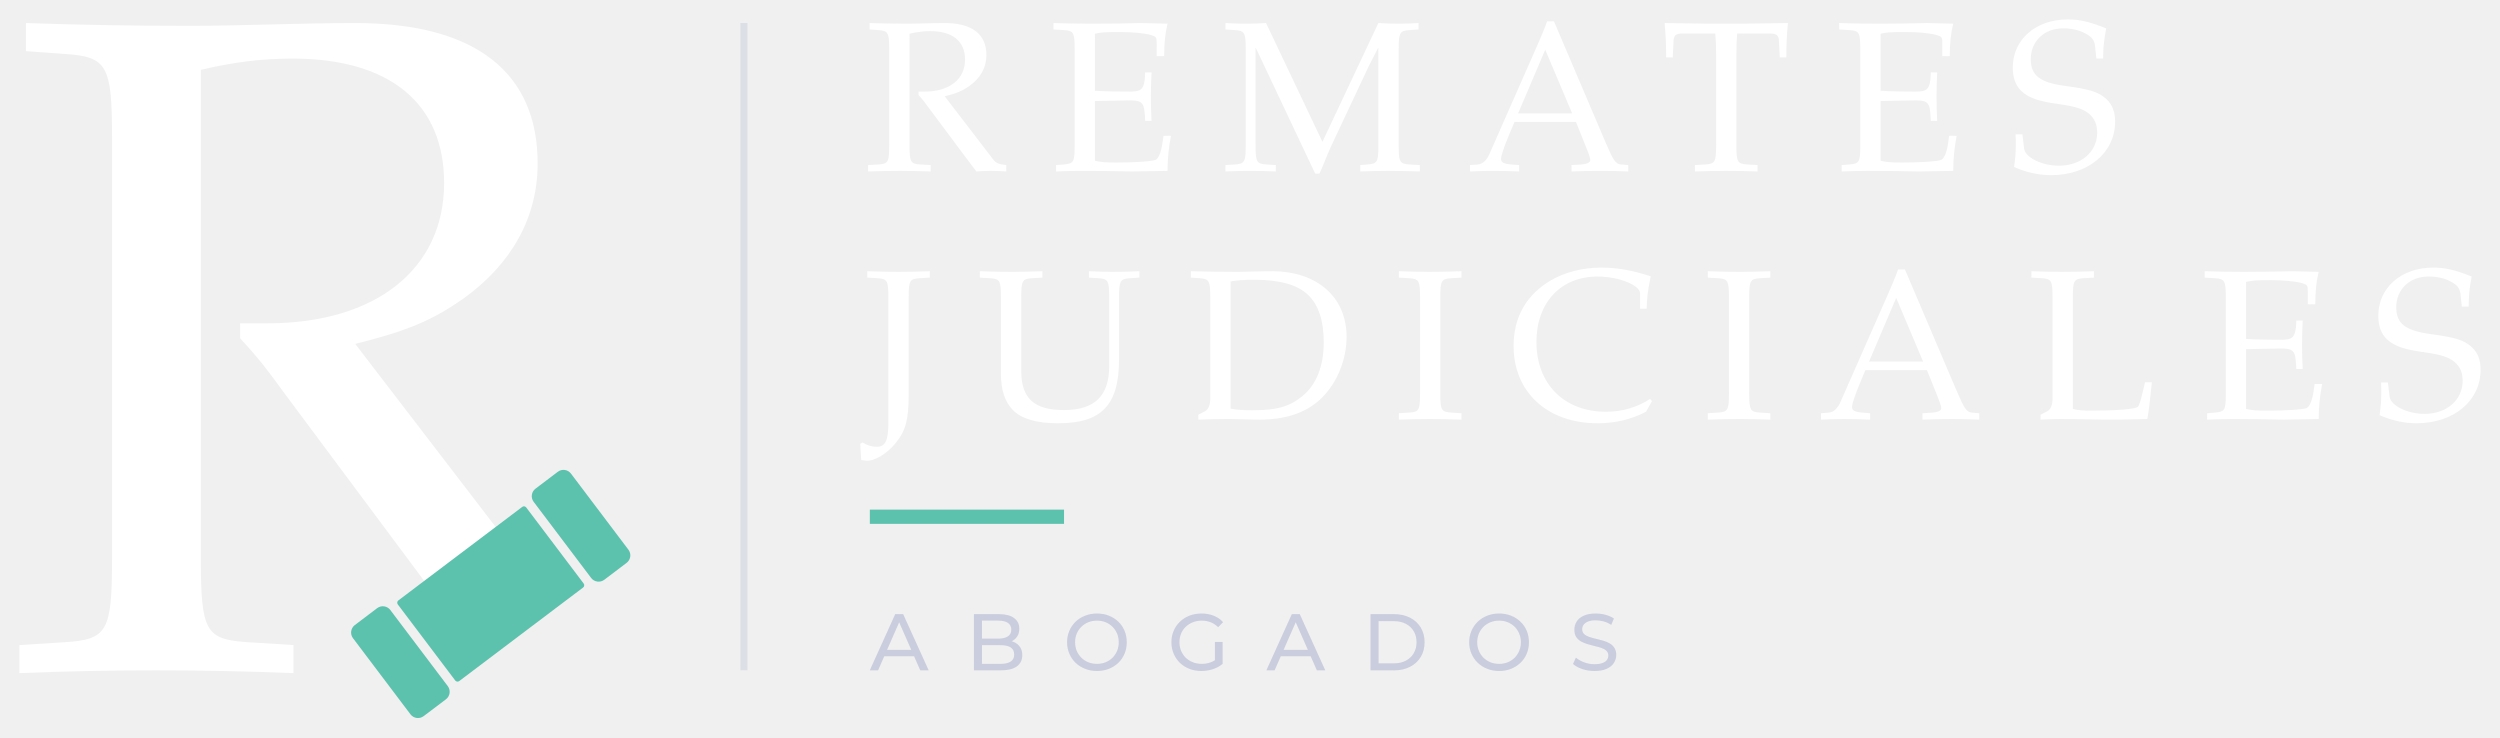
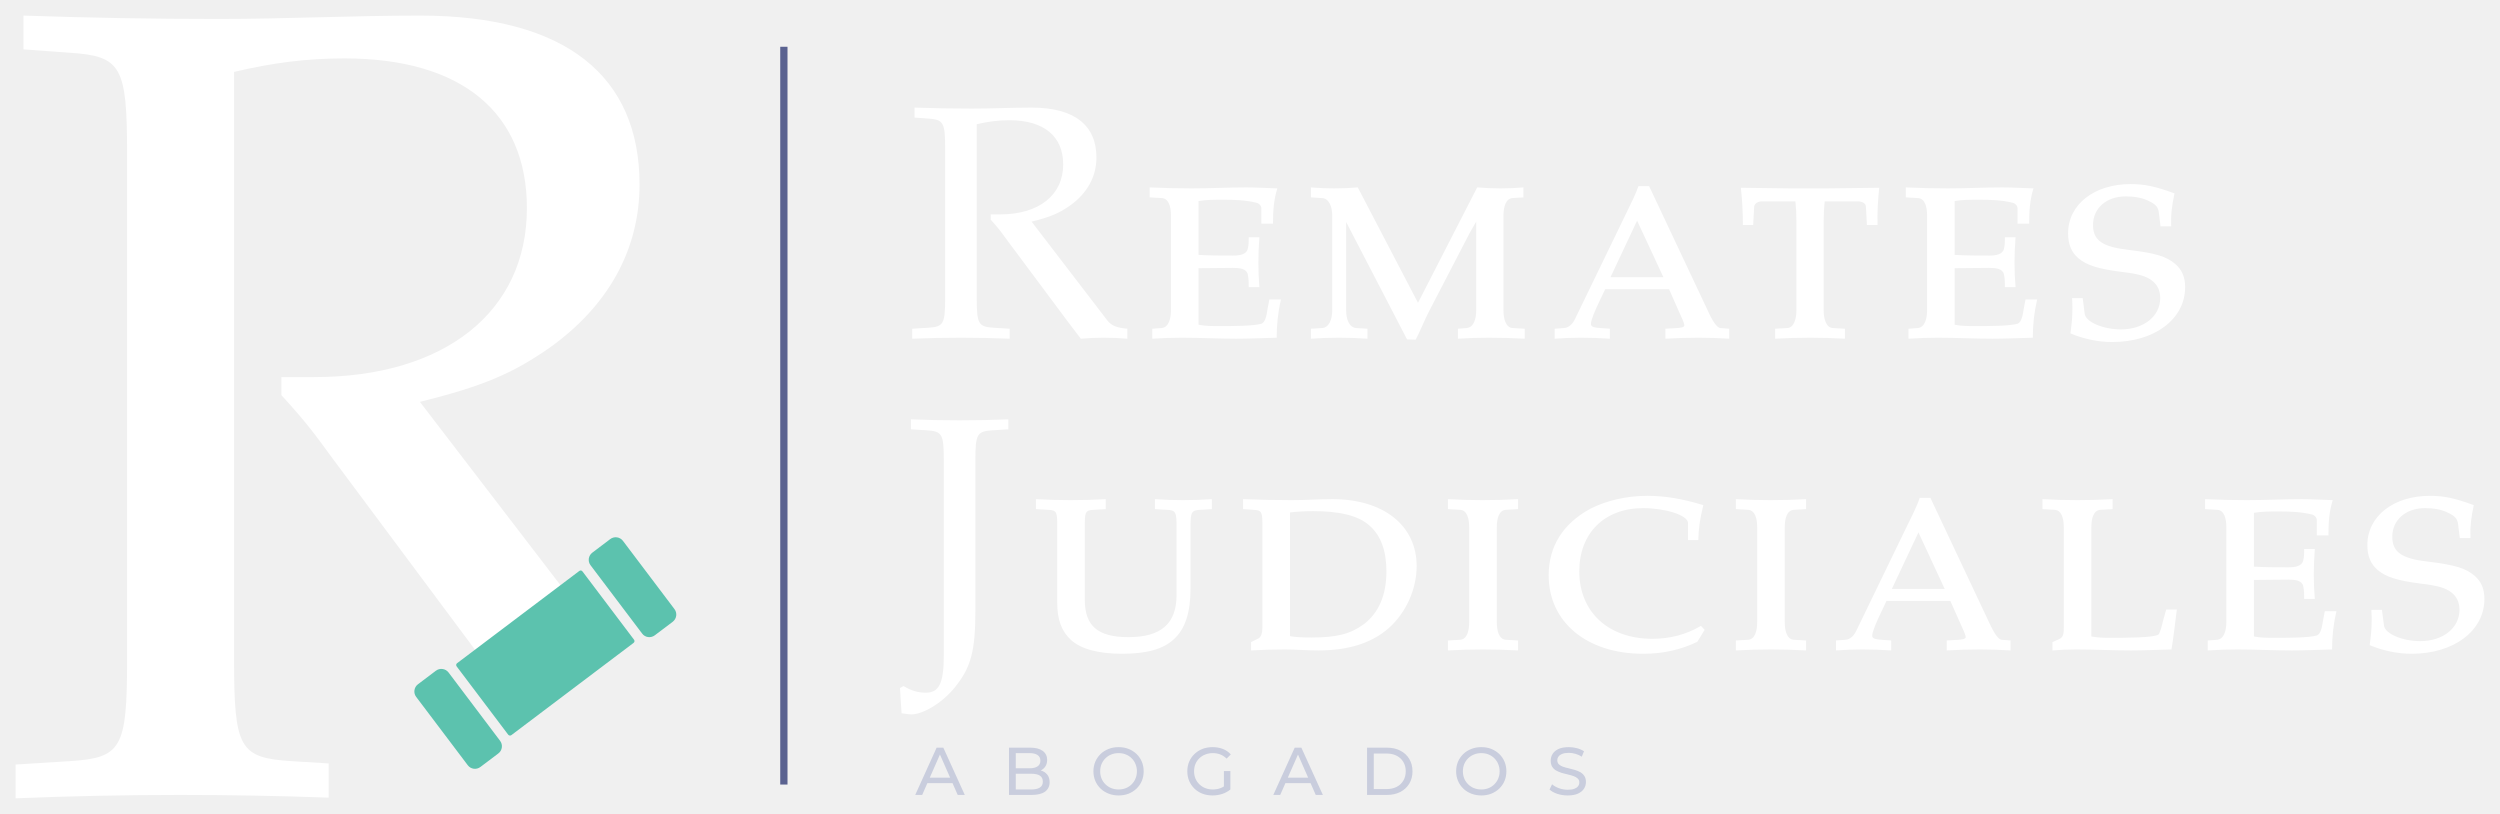
- <svg xmlns="http://www.w3.org/2000/svg" viewBox="-3 -3.56 386.22 113.93" role="img" aria-label="Abogados Remates Judiciales">
-   <path d="M0 100.43V96.1L6.94 95.66C13.58 95.23 14.31 94.08 14.31 82.66V17.77C14.31 6.5 13.58 5.2 6.94 4.77L1.01 4.34V0C9.39 0.29 17.63 0.43 26.01 0.43C34.68 0.43 43.21 0 51.88 0C70.66 0 80.06 7.8 80.06 21.68C80.06 30.06 76.01 37.28 68.5 42.63C63.73 45.95 59.97 47.54 51.88 49.57L73.66 77.96L62.62 86.3L40.75 56.94C38.44 53.76 37.28 52.17 34.1 48.7V46.39H38.29C55.06 46.39 65.61 38.01 65.61 24.71C65.61 12.43 57.23 5.49 42.2 5.49C37.28 5.49 32.95 6.07 28.03 7.23V82.66C28.03 94.08 28.76 95.23 35.4 95.66L42.34 96.1V100.43Q31.72 100 21.1 100C14.02 100 7.08 100.14 0 100.43Z" fill="#FFFFFF" />
-   <path d="M78.29 74.83 87.17 86.59C87.31 86.78 87.28 87.06 87.09 87.2L67.94 101.66C67.75 101.8 67.48 101.76 67.33 101.57L58.45 89.81C58.31 89.62 58.35 89.34 58.54 89.2L77.68 74.75C77.87 74.6 78.14 74.64 78.29 74.83ZM57.3 90.68 66.18 102.44C66.66 103.08 66.53 103.98 65.9 104.47L62.44 107.08C61.8 107.56 60.89 107.43 60.41 106.79L51.53 95.03C51.05 94.39 51.18 93.49 51.81 93.01L55.27 90.39C55.91 89.91 56.82 90.04 57.3 90.68ZM85.21 69.61 94.09 81.37C94.57 82.01 94.44 82.91 93.81 83.39L90.35 86.01C89.71 86.49 88.8 86.36 88.32 85.72L79.44 73.96C78.96 73.32 79.09 72.42 79.72 71.94L83.18 69.32C83.82 68.84 84.73 68.97 85.21 69.61Z" fill="#5CC2AE" />
-   <path d="M111.38 0H112.48V100H111.38Z" fill="#C9CDDD" opacity="0.5" />
-   <path d="M131.11 22.93C132.72 22.87 134.31 22.84 135.93 22.84C137.54 22.84 139.16 22.87 140.78 22.93V21.94L139.19 21.85C137.67 21.75 137.51 21.48 137.51 18.88V1.65C138.63 1.39 139.62 1.25 140.74 1.25C144.18 1.25 146.09 2.84 146.09 5.64C146.09 8.68 143.68 10.59 139.85 10.59H138.9V11.12C139.62 11.91 139.89 12.28 140.41 13L146.49 21.15L147.84 22.93C148.6 22.87 149.32 22.84 150.08 22.84C150.87 22.84 151.67 22.87 152.46 22.93V21.94C151.4 21.85 150.87 21.65 150.45 21.09L142.95 11.32C144.8 10.86 145.66 10.49 146.75 9.73C148.47 8.51 149.39 6.86 149.39 4.95C149.39 1.78 147.24 -0 142.95 -0C140.97 -0 139.03 0.1 137.05 0.1C135.13 0.1 133.25 0.07 131.34 -0V0.99L132.69 1.09C134.21 1.19 134.37 1.49 134.37 4.06V18.88C134.37 21.48 134.21 21.75 132.69 21.85L131.11 21.94ZM159.75 0.99 161.34 1.09C162.85 1.19 163.02 1.45 163.02 4.06V18.88C163.02 21.48 162.89 21.71 161.34 21.85L160.15 21.94V22.93C161.5 22.87 162.85 22.84 164.21 22.84C166.75 22.84 169.32 22.87 171.86 22.93L177.37 22.84C177.37 20.92 177.57 19.14 177.9 17.42H176.75L176.58 18.55C176.38 19.97 175.95 20.99 175.49 21.15C174.8 21.38 172.39 21.55 169.42 21.55C167.7 21.55 167.11 21.48 166.15 21.28V12.05L171.43 11.95C172.89 11.95 173.51 12.08 173.74 13.17C173.88 13.89 173.91 15.11 173.91 15.11H174.9C174.83 13.89 174.8 12.67 174.8 11.45C174.8 10.16 174.83 8.91 174.9 7.62H173.91C173.91 7.62 173.91 8.71 173.74 9.34C173.48 10.46 172.85 10.59 171.43 10.59C169.78 10.59 167.61 10.56 166.15 10.46V1.65C167.18 1.42 167.74 1.39 170.01 1.39C171.9 1.39 173.74 1.55 174.8 1.85C175.59 2.08 175.69 2.21 175.69 2.97V5.11H176.85C176.85 3.13 177.01 1.55 177.37 0.1L173.28 -0C170.74 0.07 168.17 0.1 165.63 0.1C163.68 0.1 161.7 0.07 159.75 -0ZM186.32 22.93C187.6 22.87 188.86 22.84 190.14 22.84C191.46 22.84 192.78 22.87 194.1 22.93V21.94L192.65 21.85C191.13 21.75 190.97 21.45 190.97 18.88V3.76L200.18 23.26H200.84C201.66 21.48 201.93 20.56 202.62 19.07L208.49 6.6L209.94 3.76V18.88C209.94 21.48 209.81 21.71 208.26 21.85L207.14 21.94V22.93C208.56 22.87 209.94 22.84 211.36 22.84C213.01 22.84 214.7 22.87 216.35 22.93V21.94L214.76 21.85C213.24 21.75 213.08 21.48 213.08 18.88V4.06C213.08 1.49 213.24 1.19 214.76 1.09L216.15 0.99V-0C215.13 0.07 214.1 0.1 213.08 0.1C212.02 0.1 211 0.07 209.94 -0L201.3 18.35L192.59 -0C191.53 0.07 190.51 0.1 189.45 0.1C188.4 0.1 187.37 0.07 186.32 -0V0.99L187.77 1.09C189.29 1.19 189.45 1.49 189.45 4.06V18.88C189.45 21.45 189.29 21.75 187.77 21.85L186.32 21.94ZM224.1 22.93C225.29 22.87 226.51 22.84 227.7 22.84C229.02 22.84 230.37 22.87 231.69 22.93V21.94L230.47 21.85C229.32 21.75 228.89 21.52 228.89 20.99C228.89 20.56 229.35 19.14 230.04 17.49L230.97 15.28H240.47L241.99 19.07C242.55 20.46 242.68 20.89 242.68 21.19C242.68 21.55 242.15 21.78 241.33 21.85L239.78 21.94V22.93C241.29 22.87 242.85 22.84 244.36 22.84C245.75 22.84 247.17 22.87 248.55 22.93V21.94L247.43 21.85C246.57 21.78 246.21 21.15 245.06 18.48L237.07 -0.26H236.01C236.01 -0.26 235.65 0.86 234.4 3.66L227.1 20.23C226.68 21.19 226.05 21.78 225.32 21.85L224.1 21.94ZM231.53 13.96 235.72 4.12 239.88 13.96ZM254.16 -0C254.33 1.88 254.4 3.17 254.4 5.31H255.42L255.55 2.71C255.58 1.91 255.95 1.62 256.87 1.62H261.99C262.08 2.74 262.12 3.5 262.12 4.92V18.88C262.12 21.48 261.95 21.75 260.43 21.85L258.85 21.94V22.93C260.47 22.87 262.05 22.84 263.67 22.84C265.29 22.84 266.9 22.87 268.52 22.93V21.94L266.94 21.85C265.42 21.75 265.25 21.48 265.25 18.88V4.92C265.25 3.43 265.29 2.71 265.38 1.62H270.5C271.42 1.62 271.79 1.91 271.82 2.71L271.95 5.31H272.97C272.97 3.17 273.04 1.88 273.21 -0L266.08 0.1H260.86ZM281.13 0.99 282.71 1.09C284.23 1.19 284.39 1.45 284.39 4.06V18.88C284.39 21.48 284.26 21.71 282.71 21.85L281.52 21.94V22.93C282.87 22.87 284.23 22.84 285.58 22.84C288.12 22.84 290.7 22.87 293.24 22.93L298.75 22.84C298.75 20.92 298.95 19.14 299.28 17.42H298.12L297.96 18.55C297.76 19.97 297.33 20.99 296.87 21.15C296.17 21.38 293.76 21.55 290.79 21.55C289.08 21.55 288.48 21.48 287.53 21.28V12.05L292.81 11.95C294.26 11.95 294.89 12.08 295.12 13.17C295.25 13.89 295.28 15.11 295.28 15.11H296.27C296.21 13.89 296.17 12.67 296.17 11.45C296.17 10.16 296.21 8.91 296.27 7.62H295.28C295.28 7.62 295.28 8.71 295.12 9.34C294.85 10.46 294.23 10.59 292.81 10.59C291.16 10.59 288.98 10.56 287.53 10.46V1.65C288.55 1.42 289.11 1.39 291.39 1.39C293.27 1.39 295.12 1.55 296.17 1.85C296.97 2.08 297.06 2.21 297.06 2.97V5.11H298.22C298.22 3.13 298.38 1.55 298.75 0.1L294.66 -0C292.11 0.07 289.54 0.1 287 0.1C285.05 0.1 283.07 0.07 281.13 -0ZM307.95 6.86C307.95 8.48 308.38 9.67 309.34 10.56C310.46 11.58 311.98 12.11 315.18 12.54C317.72 12.9 318.88 13.3 319.74 14.02C320.59 14.75 320.99 15.68 320.99 16.93C320.99 19.9 318.51 22.04 315.08 22.04C312.44 22.04 309.87 20.76 309.7 19.4L309.44 17.19H308.38C308.42 17.79 308.42 18.32 308.42 18.51C308.42 20.03 308.35 20.76 308.15 22.24C310.03 23.07 311.95 23.5 313.86 23.5C319.6 23.5 323.76 20.03 323.76 15.25C323.76 13.69 323.33 12.61 322.41 11.75C321.25 10.66 319.87 10.23 316.17 9.73C312.15 9.21 310.73 8.12 310.73 5.58C310.73 2.81 312.81 0.82 315.71 0.82C317 0.82 318.22 1.09 319.11 1.58C320.2 2.14 320.56 2.64 320.66 3.6L320.86 5.48H321.91C321.91 3.73 322.05 2.61 322.38 0.82C319.74 -0.23 318.25 -0.56 316.44 -0.56C311.52 -0.56 307.95 2.54 307.95 6.86Z" fill="#FFFFFF" />
-   <path d="M129.89 65 130.05 67.51 130.84 67.61C131.97 67.74 134.04 66.55 135.33 64.93C136.95 62.95 137.38 61.3 137.38 57.31V42.4C137.38 39.79 137.54 39.52 139.06 39.42L140.64 39.33V38.34C139.03 38.4 137.41 38.44 135.79 38.44C134.18 38.44 132.59 38.4 130.98 38.34V39.33L132.56 39.42C134.08 39.52 134.24 39.79 134.24 42.4V61.73C134.24 64.5 133.78 65.46 132.46 65.46C131.67 65.46 131.01 65.26 130.25 64.8ZM148.37 39.33 149.95 39.42C151.47 39.52 151.63 39.79 151.63 42.4V54.11C151.63 56.68 152.23 58.5 153.48 59.79C154.8 61.14 157.14 61.83 160.44 61.83C163.84 61.83 166.12 61.14 167.61 59.62C169.16 58.07 169.88 55.6 169.88 51.93V42.4C169.88 39.82 170.05 39.52 171.57 39.42L173.02 39.33V38.34C171.7 38.4 170.38 38.44 169.06 38.44C167.77 38.44 166.52 38.4 165.23 38.34V39.33L166.68 39.42C168.2 39.52 168.36 39.82 168.36 42.4V52.96C168.36 57.61 166.12 59.79 161.34 59.79C156.75 59.79 154.77 57.97 154.77 53.75V42.4C154.77 39.79 154.93 39.52 156.45 39.42L158.04 39.33V38.34C156.42 38.4 154.8 38.44 153.18 38.44C151.57 38.44 149.98 38.4 148.37 38.34ZM180.97 39.33 182.29 39.42C183.81 39.52 183.97 39.82 183.97 42.4V58.04C183.97 58.99 183.68 59.72 183.15 59.98L182.13 60.51V61.27C183.64 61.21 185.19 61.17 186.71 61.17C188.3 61.17 189.91 61.27 191.5 61.27C195.72 61.27 198.89 60.18 201.2 57.9C203.58 55.56 205.03 52 205.03 48.47C205.03 42.33 200.47 38.34 193.51 38.34C191.6 38.34 189.68 38.44 187.77 38.44C185.49 38.44 183.25 38.4 180.97 38.34ZM187.11 59.56V39.92C187.97 39.76 189.12 39.66 190.77 39.66C194.43 39.66 197.4 40.32 199.15 42.06C200.74 43.65 201.5 46.03 201.5 49.33C201.5 53.02 200.37 55.86 198.2 57.64C196.22 59.26 194.24 59.82 190.51 59.82C188.99 59.82 187.97 59.75 187.11 59.56ZM213.11 61.27C214.73 61.21 216.31 61.17 217.93 61.17C219.55 61.17 221.16 61.21 222.78 61.27V60.28L221.2 60.18C219.68 60.08 219.51 59.82 219.51 57.21V42.4C219.51 39.79 219.68 39.52 221.2 39.42L222.78 39.33V38.34C221.16 38.4 219.55 38.44 217.93 38.44C216.31 38.44 214.73 38.4 213.11 38.34V39.33L214.7 39.42C216.21 39.52 216.38 39.79 216.38 42.4V57.21C216.38 59.82 216.21 60.08 214.7 60.18L213.11 60.28ZM230.83 49.89C230.83 57.01 236.05 61.83 243.8 61.83C246.54 61.83 249.02 61.24 251.29 60.05L252.22 58.4L251.92 58.07C249.87 59.39 247.6 60.05 245.09 60.05C238.65 60.05 234.36 55.76 234.36 49.26C234.36 43.19 238.13 39.16 243.8 39.16C247.04 39.16 250.37 40.48 250.37 41.77V44.14H251.39C251.43 42.49 251.56 41.31 252.02 39.13C249.21 38.2 246.81 37.78 244.4 37.78C241.53 37.78 238.79 38.47 236.58 39.76C232.81 41.97 230.83 45.43 230.83 49.89ZM260.83 61.27C262.45 61.21 264.03 61.17 265.65 61.17C267.27 61.17 268.88 61.21 270.5 61.27V60.28L268.92 60.18C267.4 60.08 267.23 59.82 267.23 57.21V42.4C267.23 39.79 267.4 39.52 268.92 39.42L270.5 39.33V38.34C268.88 38.4 267.27 38.44 265.65 38.44C264.03 38.44 262.45 38.4 260.83 38.34V39.33L262.41 39.42C263.93 39.52 264.1 39.79 264.1 42.4V57.21C264.1 59.82 263.93 60.08 262.41 60.18L260.83 60.28ZM278.32 61.27C279.51 61.21 280.73 61.17 281.92 61.17C283.24 61.17 284.59 61.21 285.91 61.27V60.28L284.69 60.18C283.53 60.08 283.11 59.85 283.11 59.32C283.11 58.9 283.57 57.48 284.26 55.83L285.18 53.62H294.69L296.21 57.41C296.77 58.8 296.9 59.22 296.9 59.52C296.9 59.88 296.37 60.12 295.55 60.18L294 60.28V61.27C295.51 61.21 297.06 61.17 298.58 61.17C299.97 61.17 301.39 61.21 302.77 61.27V60.28L301.65 60.18C300.79 60.12 300.43 59.49 299.28 56.82L291.29 38.07H290.23C290.23 38.07 289.87 39.19 288.62 42L281.32 58.56C280.89 59.52 280.27 60.12 279.54 60.18L278.32 60.28ZM285.75 52.29 289.94 42.46 294.09 52.29ZM310.83 39.33 312.41 39.42C313.93 39.52 314.09 39.79 314.09 42.4V58.04C314.09 58.99 313.8 59.72 313.27 59.98L312.24 60.51V61.27C313.33 61.21 314.42 61.17 315.51 61.17C318.09 61.17 320.63 61.27 323.2 61.27C324.59 61.27 324.26 61.27 328.74 61.17C328.98 59.75 329.11 58.7 329.44 55.5H328.38L327.99 57.15C327.69 58.43 327.46 59.13 327.26 59.29C326.83 59.65 323.96 59.88 320.03 59.88C318.84 59.88 318.09 59.82 317.23 59.62V42.4C317.23 39.79 317.39 39.52 318.91 39.42L320.49 39.33V38.34C318.88 38.4 317.26 38.44 315.64 38.44C314.03 38.44 312.44 38.4 310.83 38.34ZM337.59 39.33 339.17 39.42C340.69 39.52 340.86 39.79 340.86 42.4V57.21C340.86 59.82 340.72 60.05 339.17 60.18L337.98 60.28V61.27C339.34 61.21 340.69 61.17 342.04 61.17C344.58 61.17 347.16 61.21 349.7 61.27L355.21 61.17C355.21 59.26 355.41 57.48 355.74 55.76H354.58L354.42 56.88C354.22 58.3 353.79 59.32 353.33 59.49C352.64 59.72 350.23 59.88 347.26 59.88C345.54 59.88 344.95 59.82 343.99 59.62V50.38L349.27 50.28C350.72 50.28 351.35 50.41 351.58 51.5C351.71 52.23 351.75 53.45 351.75 53.45H352.74C352.67 52.23 352.64 51.01 352.64 49.79C352.64 48.5 352.67 47.25 352.74 45.96H351.75C351.75 45.96 351.75 47.05 351.58 47.67C351.32 48.8 350.69 48.93 349.27 48.93C347.62 48.93 345.44 48.9 343.99 48.8V39.99C345.01 39.76 345.57 39.72 347.85 39.72C349.73 39.72 351.58 39.89 352.64 40.18C353.43 40.42 353.53 40.55 353.53 41.31V43.45H354.68C354.68 41.47 354.85 39.89 355.21 38.44L351.12 38.34C348.58 38.4 346 38.44 343.46 38.44C341.52 38.44 339.54 38.4 337.59 38.34ZM364.42 45.2C364.42 46.82 364.85 48.01 365.8 48.9C366.93 49.92 368.44 50.45 371.64 50.88C374.19 51.24 375.34 51.63 376.2 52.36C377.06 53.09 377.45 54.01 377.45 55.26C377.45 58.24 374.98 60.38 371.55 60.38C368.91 60.38 366.33 59.09 366.17 57.74L365.9 55.53H364.85C364.88 56.12 364.88 56.65 364.88 56.85C364.88 58.37 364.81 59.09 364.62 60.58C366.5 61.4 368.41 61.83 370.32 61.83C376.07 61.83 380.22 58.37 380.22 53.58C380.22 52.03 379.8 50.94 378.87 50.08C377.72 48.99 376.33 48.57 372.63 48.07C368.61 47.54 367.19 46.45 367.19 43.91C367.19 41.14 369.27 39.16 372.17 39.16C373.46 39.16 374.68 39.42 375.57 39.92C376.66 40.48 377.02 40.98 377.12 41.93L377.32 43.81H378.38C378.38 42.06 378.51 40.94 378.84 39.16C376.2 38.1 374.71 37.78 372.9 37.78C367.98 37.78 364.42 40.88 364.42 45.2Z" fill="#FFFFFF" />
-   <path d="M131.38 75.17H161.38V77.37H131.38Z" fill="#5CC2AE" />
-   <path d="M131.37 100 135.3 91.32H136.53L140.47 100H139.17L135.66 92.01H136.16L132.65 100ZM133.04 97.83 133.38 96.84H138.26L138.62 97.83ZM147.46 100V91.32H151.36Q152.86 91.32 153.66 91.92Q154.47 92.52 154.47 93.56Q154.47 94.27 154.15 94.75Q153.84 95.24 153.3 95.5Q152.77 95.76 152.15 95.76L152.37 95.39Q153.12 95.39 153.69 95.65Q154.26 95.91 154.59 96.41Q154.93 96.91 154.93 97.66Q154.93 98.77 154.09 99.39Q153.26 100 151.61 100ZM148.7 99H151.56Q152.59 99 153.13 98.65Q153.68 98.3 153.68 97.56Q153.68 96.8 153.13 96.45Q152.59 96.11 151.56 96.11H148.59V95.1H151.25Q152.19 95.1 152.71 94.75Q153.23 94.41 153.23 93.71Q153.23 93.02 152.71 92.67Q152.19 92.32 151.25 92.32H148.7ZM166.47 100.1Q165.48 100.1 164.63 99.76Q163.78 99.43 163.16 98.83Q162.54 98.23 162.2 97.42Q161.85 96.61 161.85 95.66Q161.85 94.71 162.2 93.9Q162.54 93.09 163.16 92.49Q163.78 91.89 164.63 91.56Q165.47 91.22 166.47 91.22Q167.47 91.22 168.3 91.55Q169.14 91.88 169.77 92.48Q170.39 93.08 170.73 93.89Q171.07 94.69 171.07 95.66Q171.07 96.63 170.73 97.43Q170.39 98.24 169.77 98.84Q169.14 99.44 168.3 99.77Q167.47 100.1 166.47 100.1ZM166.47 99Q167.19 99 167.81 98.75Q168.42 98.5 168.87 98.05Q169.33 97.59 169.58 96.99Q169.83 96.38 169.83 95.66Q169.83 94.94 169.58 94.33Q169.33 93.73 168.87 93.27Q168.42 92.82 167.81 92.57Q167.19 92.32 166.47 92.32Q165.74 92.32 165.13 92.57Q164.51 92.82 164.06 93.27Q163.6 93.73 163.34 94.33Q163.09 94.94 163.09 95.66Q163.09 96.38 163.34 96.99Q163.6 97.59 164.06 98.05Q164.51 98.5 165.13 98.75Q165.74 99 166.47 99ZM182.59 100.1Q181.59 100.1 180.75 99.77Q179.9 99.44 179.28 98.84Q178.66 98.24 178.32 97.43Q177.97 96.63 177.97 95.66Q177.97 94.69 178.32 93.89Q178.66 93.08 179.29 92.48Q179.92 91.88 180.76 91.55Q181.6 91.22 182.62 91.22Q183.65 91.22 184.5 91.56Q185.36 91.89 185.95 92.56L185.19 93.33Q184.65 92.81 184.03 92.57Q183.4 92.32 182.67 92.32Q181.92 92.32 181.29 92.57Q180.65 92.82 180.18 93.27Q179.72 93.71 179.46 94.33Q179.21 94.94 179.21 95.66Q179.21 96.37 179.46 96.98Q179.72 97.59 180.18 98.05Q180.65 98.5 181.28 98.75Q181.91 99 182.66 99Q183.35 99 183.99 98.78Q184.63 98.56 185.17 98.05L185.88 99Q185.23 99.54 184.37 99.82Q183.51 100.1 182.59 100.1ZM185.88 99 184.69 98.83V95.61H185.88ZM192.64 100 196.57 91.32H197.8L201.74 100H200.44L196.93 92.01H197.42L193.91 100ZM194.31 97.83 194.65 96.84H199.53L199.89 97.83ZM208.73 100V91.32H212.39Q213.78 91.32 214.84 91.87Q215.9 92.41 216.49 93.39Q217.08 94.37 217.08 95.66Q217.08 96.95 216.49 97.93Q215.9 98.91 214.84 99.45Q213.78 100 212.39 100ZM209.97 98.92H212.32Q213.4 98.92 214.18 98.51Q214.97 98.1 215.4 97.36Q215.84 96.63 215.84 95.66Q215.84 94.68 215.4 93.95Q214.97 93.22 214.18 92.81Q213.4 92.4 212.32 92.4H209.97ZM228.6 100.1Q227.61 100.1 226.76 99.76Q225.91 99.43 225.29 98.83Q224.67 98.23 224.32 97.42Q223.97 96.61 223.97 95.66Q223.97 94.71 224.32 93.9Q224.67 93.09 225.29 92.49Q225.91 91.89 226.75 91.56Q227.59 91.22 228.6 91.22Q229.59 91.22 230.43 91.55Q231.26 91.88 231.89 92.48Q232.52 93.08 232.86 93.89Q233.2 94.69 233.2 95.66Q233.2 96.63 232.86 97.43Q232.52 98.24 231.89 98.84Q231.26 99.44 230.43 99.77Q229.59 100.1 228.6 100.1ZM228.6 99Q229.32 99 229.93 98.75Q230.54 98.5 231 98.05Q231.45 97.59 231.7 96.99Q231.96 96.38 231.96 95.66Q231.96 94.94 231.7 94.33Q231.45 93.73 231 93.27Q230.54 92.82 229.93 92.57Q229.32 92.32 228.6 92.32Q227.87 92.32 227.25 92.57Q226.64 92.82 226.18 93.27Q225.72 93.73 225.47 94.33Q225.21 94.94 225.21 95.66Q225.21 96.38 225.47 96.99Q225.72 97.59 226.18 98.05Q226.64 98.5 227.25 98.75Q227.87 99 228.6 99ZM243.33 100.1Q242.34 100.1 241.43 99.8Q240.53 99.49 240.01 99.01L240.46 98.04Q240.96 98.47 241.73 98.76Q242.5 99.05 243.33 99.05Q244.09 99.05 244.56 98.87Q245.03 98.7 245.25 98.39Q245.47 98.09 245.47 97.71Q245.47 97.26 245.18 96.99Q244.89 96.71 244.43 96.55Q243.96 96.38 243.4 96.26Q242.85 96.13 242.28 95.96Q241.72 95.8 241.25 95.54Q240.79 95.28 240.5 94.84Q240.22 94.4 240.22 93.7Q240.22 93.03 240.57 92.47Q240.92 91.9 241.66 91.56Q242.4 91.22 243.54 91.22Q244.3 91.22 245.04 91.42Q245.78 91.62 246.33 91.99L245.92 92.98Q245.36 92.61 244.74 92.44Q244.12 92.27 243.54 92.27Q242.81 92.27 242.34 92.46Q241.87 92.65 241.65 92.96Q241.43 93.27 241.43 93.65Q241.43 94.11 241.72 94.38Q242.01 94.66 242.48 94.82Q242.94 94.98 243.5 95.11Q244.06 95.24 244.62 95.4Q245.19 95.56 245.65 95.82Q246.12 96.08 246.4 96.52Q246.69 96.95 246.69 97.63Q246.69 98.29 246.33 98.85Q245.97 99.42 245.22 99.76Q244.47 100.1 243.33 100.1Z" fill="#C9CDDD" />
+ <svg xmlns="http://www.w3.org/2000/svg" viewBox="-3 -3 481.17 156.65" role="img" aria-label="Abogados Remates Judiciales">
+   <path d="M0 150.65V144.15L10.4 143.5C20.38 142.85 21.46 141.11 21.46 123.99V26.66C21.46 9.75 20.38 7.8 10.4 7.15L1.52 6.5V0C14.09 0.43 26.45 0.65 39.02 0.65C52.02 0.65 64.81 0 77.82 0C106 0 120.09 11.71 120.09 32.51C120.09 45.09 114.02 55.92 102.75 63.95C95.59 68.93 89.96 71.32 77.82 74.35L105 109.8L88.55 122.22L61.13 85.4C57.66 80.64 55.92 78.25 51.16 73.05V69.58H57.44C82.59 69.58 98.41 57.01 98.41 37.07C98.41 18.64 85.84 8.24 63.29 8.24C55.92 8.24 49.42 9.1 42.05 10.84V123.99C42.05 141.11 43.14 142.85 53.11 143.5L60.26 143.94V150.52Q45.95 150 31.65 150C21.03 150 10.62 150.22 0 150.65Z" fill="#FFFFFF" />
+   <path d="M109.1 106.97 119.03 120.12C119.18 120.31 119.14 120.58 118.95 120.73L95.42 138.49C95.23 138.63 94.96 138.59 94.81 138.4L84.89 125.26C84.74 125.06 84.78 124.79 84.97 124.65L108.5 106.89C108.69 106.74 108.96 106.78 109.1 106.97ZM116.89 101.09 126.82 114.24C127.39 115 127.24 116.09 126.48 116.67L123.02 119.28C122.25 119.86 121.16 119.71 120.59 118.94L110.66 105.79C110.08 105.03 110.24 103.94 111 103.37L114.46 100.75C115.22 100.18 116.31 100.33 116.89 101.09ZM83.33 126.43 93.25 139.58C93.83 140.34 93.68 141.43 92.92 142.01L89.46 144.62C88.69 145.2 87.6 145.05 87.03 144.28L77.1 131.13C76.52 130.37 76.68 129.28 77.44 128.7L80.9 126.09C81.66 125.52 82.75 125.67 83.33 126.43Z" fill="#5CC2AE" />
+   <path d="M147.17 6H148.57V148H147.17Z" fill="#5A6290" />
+   <path d="M172.57 62.19C175.71 62.06 178.78 62 181.92 62C185.05 62 188.19 62.06 191.33 62.19V60.27L188.25 60.08C185.31 59.89 184.99 59.38 184.99 54.32V20.91C187.17 20.4 189.09 20.14 191.26 20.14C197.92 20.14 201.63 23.22 201.63 28.66C201.63 34.54 196.96 38.26 189.53 38.26H187.68V39.28C189.09 40.82 189.6 41.52 190.62 42.93L202.4 58.74L205.02 62.19C206.49 62.06 207.9 62 209.37 62C210.91 62 212.45 62.06 213.98 62.19V60.27C211.93 60.08 210.91 59.7 210.08 58.61L195.55 39.66C199.13 38.77 200.8 38.06 202.91 36.59C206.24 34.22 208.03 31.02 208.03 27.31C208.03 21.17 203.87 17.71 195.55 17.71C191.71 17.71 187.93 17.9 184.09 17.9C180.38 17.9 176.73 17.84 173.02 17.71V19.63L175.65 19.82C178.59 20.02 178.91 20.59 178.91 25.58V54.32C178.91 59.38 178.59 59.89 175.65 60.08L172.57 60.27ZM218.27 34.99 220.57 35.12C221.98 35.18 222.37 36.85 222.37 38.45V56.75C222.37 58.35 221.92 60.02 220.57 60.14L218.78 60.27V62.19C220.7 62.06 222.62 62 224.48 62C227.93 62 231.45 62.19 234.91 62.19C237.53 62.19 240.09 62.06 242.72 62C242.72 59.5 242.97 57.07 243.55 54.64H241.31L240.99 56.3C240.8 57.52 240.61 58.99 239.77 59.31C238.17 59.76 234.33 59.76 231.58 59.76C230.24 59.76 228.96 59.76 227.68 59.5V48.62L234.33 48.56C235.55 48.56 236.89 48.69 237.15 49.78C237.34 50.61 237.34 51.44 237.34 52.27H239.39C239.26 50.74 239.2 49.14 239.2 47.6C239.2 45.94 239.26 44.34 239.39 42.67H237.34C237.34 43.44 237.34 44.21 237.15 44.91C236.89 46 235.55 46.19 234.33 46.19C232.09 46.19 229.85 46.19 227.68 46.06V35.7C229.09 35.44 230.81 35.44 232.41 35.44C234.53 35.44 236.7 35.5 238.81 36.02C239.33 36.14 239.77 36.59 239.77 37.1V40.05H242.01C242.01 37.74 242.14 35.44 242.85 33.26C240.8 33.2 238.81 33.07 236.83 33.07C233.37 33.07 229.92 33.26 226.4 33.26C223.71 33.26 220.96 33.2 218.27 33.07ZM249.31 62.19C251.1 62.06 252.89 62 254.69 62C256.54 62 258.33 62.06 260.19 62.19V60.27L258.08 60.14C256.67 60.08 256.09 58.42 256.09 56.75V39.73L267.81 62.32L269.47 62.38C270.37 60.66 271.07 58.86 271.9 57.2L279.9 41.78L281.12 39.66V56.75C281.12 58.35 280.67 60.02 279.26 60.14L277.6 60.27V62.19C279.58 62.06 281.57 62 283.55 62C285.85 62 288.16 62.06 290.46 62.19V60.27L288.16 60.14C286.81 60.08 286.37 58.35 286.37 56.75V38.45C286.37 36.85 286.81 35.18 288.16 35.12L290.21 34.99V33.07C288.73 33.2 287.33 33.26 285.85 33.26C284.32 33.26 282.85 33.2 281.31 33.07L269.92 55.28L258.33 33.07C256.8 33.2 255.26 33.26 253.73 33.26C252.25 33.26 250.78 33.2 249.31 33.07V34.99L251.42 35.12C252.83 35.18 253.41 36.85 253.41 38.45V56.75C253.41 58.42 252.83 60.08 251.42 60.14L249.31 60.27ZM296.22 62.19C297.89 62.06 299.61 62 301.28 62C303.13 62 304.99 62.06 306.85 62.19V60.27L305.05 60.14C304.22 60.08 303.2 60.02 303.2 59.38C303.2 58.54 304.09 56.56 304.73 55.22L305.95 52.66H318.24L320.22 57.14C320.61 57.97 321.18 59.18 321.18 59.63C321.18 60.02 320.41 60.08 319.77 60.14L317.53 60.27V62.19C319.71 62.06 321.82 62 323.93 62C325.92 62 327.84 62.06 329.82 62.19V60.27L328.16 60.14C327.2 60.08 326.17 57.84 325.41 56.18L314.4 32.82H312.35C311.9 34.16 310.94 36.14 310.11 37.81L300.19 58.29C299.74 59.25 299.04 60.08 298.01 60.14L296.22 60.27ZM306.97 50.35 312.09 39.47 317.15 50.35ZM332.06 33.14C332.32 35.5 332.45 37.94 332.45 40.3H334.43L334.62 36.78C334.69 36.14 335.39 35.76 336.09 35.76H342.56C342.69 36.98 342.75 38.26 342.75 39.54V56.75C342.75 58.35 342.3 60.08 340.96 60.14L338.65 60.27V62.19C340.89 62.06 343.13 62 345.37 62C347.61 62 349.85 62.06 352.09 62.19V60.27L349.79 60.14C348.45 60.08 348 58.35 348 56.75V39.54C348 38.26 348.06 36.98 348.19 35.76H354.65C355.36 35.76 356.13 36.14 356.13 36.78L356.32 40.3H358.37C358.3 37.94 358.43 35.5 358.69 33.14L348.64 33.26H341.53ZM363.81 34.99 366.11 35.12C367.52 35.18 367.9 36.85 367.9 38.45V56.75C367.9 58.35 367.45 60.02 366.11 60.14L364.32 60.27V62.19C366.24 62.06 368.16 62 370.01 62C373.47 62 376.99 62.19 380.45 62.19C383.07 62.19 385.63 62.06 388.25 62C388.25 59.5 388.51 57.07 389.09 54.64H386.85L386.53 56.3C386.33 57.52 386.14 58.99 385.31 59.31C383.71 59.76 379.87 59.76 377.12 59.76C375.77 59.76 374.49 59.76 373.21 59.5V48.62L379.87 48.56C381.09 48.56 382.43 48.69 382.69 49.78C382.88 50.61 382.88 51.44 382.88 52.27H384.93C384.8 50.74 384.73 49.14 384.73 47.6C384.73 45.94 384.8 44.34 384.93 42.67H382.88C382.88 43.44 382.88 44.21 382.69 44.91C382.43 46 381.09 46.19 379.87 46.19C377.63 46.19 375.39 46.19 373.21 46.06V35.7C374.62 35.44 376.35 35.44 377.95 35.44C380.06 35.44 382.24 35.5 384.35 36.02C384.86 36.14 385.31 36.59 385.31 37.1V40.05H387.55C387.55 37.74 387.68 35.44 388.38 33.26C386.33 33.2 384.35 33.07 382.37 33.07C378.91 33.07 375.45 33.26 371.93 33.26C369.25 33.26 366.49 33.2 363.81 33.07ZM395.04 41.9C395.04 44.02 395.68 45.55 397.02 46.7C398.62 48.05 400.8 48.75 405.34 49.33C408.61 49.71 410.08 50.16 411.17 50.99C412.25 51.82 412.77 52.91 412.77 54.38C412.77 57.84 409.63 60.4 405.21 60.4C401.82 60.4 398.43 58.99 398.24 57.39L397.85 54.38H395.81C395.87 55.22 395.87 56.05 395.87 56.3C395.87 58.29 395.74 59.18 395.49 61.17C398.11 62.26 400.86 62.83 403.55 62.83C411.68 62.83 417.57 58.42 417.57 52.27C417.57 50.29 416.93 48.88 415.65 47.79C413.98 46.38 412 45.74 406.75 45.1C401.63 44.53 399.84 43.25 399.84 40.3C399.84 37.1 402.4 34.8 406.11 34.8C407.77 34.8 409.37 35.06 410.59 35.7C411.93 36.34 412.38 36.85 412.51 37.94L412.83 40.56H414.88C414.81 38.13 415.01 36.72 415.52 34.22C411.74 32.82 409.63 32.43 407.07 32.43C400.09 32.43 395.04 36.34 395.04 41.9Z" fill="#FFFFFF" />
+   <path d="M170.21 129.42 170.53 134.29 172.06 134.48C174.24 134.74 178.27 132.43 180.77 129.3C183.9 125.46 184.73 122.26 184.73 114.51V85.58C184.73 80.53 185.05 80.02 188 79.82L191.07 79.63V77.71C187.93 77.84 184.8 77.9 181.66 77.9C178.53 77.9 175.45 77.84 172.32 77.71V79.63L175.39 79.82C178.33 80.02 178.65 80.53 178.65 85.58V123.09C178.65 128.46 177.76 130.32 175.2 130.32C173.66 130.32 172.38 129.94 170.91 129.04ZM196.38 94.99 198.69 95.12C200.48 95.18 200.48 95.63 200.48 98.45V112.98C200.48 116.24 201.31 118.48 203.1 120.14C204.96 121.87 208.29 122.83 212.96 122.83C217.69 122.83 220.89 121.94 222.94 120.02C225.12 118.03 226.14 114.9 226.14 110.22V98.45C226.14 95.57 226.27 95.18 228.13 95.12L230.24 94.99V93.07C228.38 93.2 226.53 93.26 224.67 93.26C222.88 93.26 221.09 93.2 219.29 93.07V94.99L221.47 95.12C223.33 95.18 223.45 95.57 223.45 98.45V111.5C223.45 117.07 220.45 119.63 214.17 119.63C208.29 119.63 205.79 117.46 205.79 112.46V98.45C205.79 95.63 205.79 95.18 207.58 95.12L209.82 94.99V93.07C207.58 93.2 205.34 93.26 203.1 93.26C200.86 93.26 198.62 93.2 196.38 93.07ZM236.25 94.99 238.17 95.12C239.97 95.18 239.97 95.63 239.97 98.45V117.78C239.97 118.86 239.71 119.7 239.07 119.95C238.62 120.14 238.24 120.4 237.79 120.59V122.19C239.97 122.06 242.08 122 244.25 122C246.37 122 248.54 122.19 250.72 122.19C256.67 122.19 261.09 120.72 264.35 117.84C267.61 114.9 269.66 110.42 269.66 105.94C269.66 98.13 263.26 93.07 253.47 93.07C250.85 93.07 248.29 93.26 245.66 93.26C242.53 93.26 239.39 93.2 236.25 93.07ZM245.28 119.44V95.63C246.37 95.5 247.77 95.38 249.76 95.38C254.56 95.38 258.46 96.14 260.7 98.26C262.81 100.18 263.84 103.06 263.84 107.02C263.84 111.5 262.37 114.96 259.49 117.14C256.86 119.06 254.24 119.7 249.37 119.7C247.58 119.7 246.3 119.63 245.28 119.44ZM275.68 122.19C277.92 122.06 280.16 122 282.4 122C284.64 122 286.88 122.06 289.18 122.19V120.27L286.88 120.14C285.47 120.08 285.09 118.35 285.09 116.75V98.45C285.09 96.85 285.47 95.18 286.88 95.12L289.18 94.99V93.07C286.88 93.2 284.64 93.26 282.4 93.26C280.16 93.26 277.92 93.2 275.68 93.07V94.99L277.98 95.12C279.39 95.18 279.77 96.85 279.77 98.45V116.75C279.77 118.35 279.39 120.08 277.98 120.14L275.68 120.27ZM295.07 107.73C295.07 116.75 302.43 122.83 313.25 122.83C317.09 122.83 320.48 122.06 323.68 120.53L325.09 118.22L324.38 117.46C321.57 119.12 318.43 119.95 315.04 119.95C306.53 119.95 300.96 114.77 300.96 106.96C300.96 99.66 305.76 94.8 313.25 94.8C317.47 94.8 321.89 96.14 321.89 97.68V100.94H323.87C323.93 98.7 324.13 97.17 324.83 94.22C320.86 93.01 317.47 92.43 314.08 92.43C310.05 92.43 306.21 93.33 303.07 94.93C297.89 97.74 295.07 102.1 295.07 107.73ZM331.1 122.19C333.34 122.06 335.58 122 337.82 122C340.06 122 342.3 122.06 344.61 122.19V120.27L342.3 120.14C340.89 120.08 340.51 118.35 340.51 116.75V98.45C340.51 96.85 340.89 95.18 342.3 95.12L344.61 94.99V93.07C342.3 93.2 340.06 93.26 337.82 93.26C335.58 93.26 333.34 93.2 331.1 93.07V94.99L333.41 95.12C334.81 95.18 335.2 96.85 335.2 98.45V116.75C335.2 118.35 334.81 120.08 333.41 120.14L331.1 120.27ZM350.37 122.19C352.03 122.06 353.76 122 355.42 122C357.28 122 359.13 122.06 360.99 122.19V120.27L359.2 120.14C358.37 120.08 357.34 120.02 357.34 119.38C357.34 118.54 358.24 116.56 358.88 115.22L360.09 112.66H372.38L374.37 117.14C374.75 117.97 375.33 119.18 375.33 119.63C375.33 120.02 374.56 120.08 373.92 120.14L371.68 120.27V122.19C373.85 122.06 375.97 122 378.08 122C380.06 122 381.98 122.06 383.97 122.19V120.27L382.3 120.14C381.34 120.08 380.32 117.84 379.55 116.18L368.54 92.82H366.49C366.05 94.16 365.09 96.14 364.25 97.81L354.33 118.29C353.89 119.25 353.18 120.08 352.16 120.14L350.37 120.27ZM361.12 110.35 366.24 99.47 371.29 110.35ZM390.11 94.99 392.41 95.12C393.82 95.18 394.21 96.85 394.21 98.45V117.78C394.21 118.67 394.21 119.57 393.44 119.95L392.03 120.59V122.19C393.57 122.06 395.1 122 396.64 122C400.16 122 403.61 122.19 407.13 122.19C409.69 122.19 412.32 122.06 414.94 122C415.33 119.7 415.65 116.88 415.97 114.32H413.92L413.28 116.62C413.09 117.52 412.7 118.86 412.45 119.12C411.55 119.76 406.11 119.76 402.78 119.76C401.69 119.76 400.61 119.7 399.52 119.5V98.45C399.52 96.85 399.9 95.18 401.31 95.12L403.61 94.99V93.07C401.31 93.2 399.07 93.26 396.83 93.26C394.59 93.26 392.35 93.2 390.11 93.07ZM421.41 94.99 423.71 95.12C425.12 95.18 425.5 96.85 425.5 98.45V116.75C425.5 118.35 425.05 120.02 423.71 120.14L421.92 120.27V122.19C423.84 122.06 425.76 122 427.61 122C431.07 122 434.59 122.19 438.05 122.19C440.67 122.19 443.23 122.06 445.85 122C445.85 119.5 446.11 117.07 446.69 114.64H444.45L444.13 116.3C443.93 117.52 443.74 118.99 442.91 119.31C441.31 119.76 437.47 119.76 434.72 119.76C433.37 119.76 432.09 119.76 430.81 119.5V108.62L437.47 108.56C438.69 108.56 440.03 108.69 440.29 109.78C440.48 110.61 440.48 111.44 440.48 112.27H442.53C442.4 110.74 442.33 109.14 442.33 107.6C442.33 105.94 442.4 104.34 442.53 102.67H440.48C440.48 103.44 440.48 104.21 440.29 104.91C440.03 106 438.69 106.19 437.47 106.19C435.23 106.19 432.99 106.19 430.81 106.06V95.7C432.22 95.44 433.95 95.44 435.55 95.44C437.66 95.44 439.84 95.5 441.95 96.02C442.46 96.14 442.91 96.59 442.91 97.1V100.05H445.15C445.15 97.74 445.28 95.44 445.98 93.26C443.93 93.2 441.95 93.07 439.97 93.07C436.51 93.07 433.05 93.26 429.53 93.26C426.85 93.26 424.09 93.2 421.41 93.07ZM452.64 101.9C452.64 104.02 453.28 105.55 454.62 106.7C456.22 108.05 458.4 108.75 462.94 109.33C466.21 109.71 467.68 110.16 468.77 110.99C469.85 111.82 470.37 112.91 470.37 114.38C470.37 117.84 467.23 120.4 462.81 120.4C459.42 120.4 456.03 118.99 455.84 117.39L455.45 114.38H453.41C453.47 115.22 453.47 116.05 453.47 116.3C453.47 118.29 453.34 119.18 453.09 121.17C455.71 122.26 458.46 122.83 461.15 122.83C469.28 122.83 475.17 118.42 475.17 112.27C475.17 110.29 474.53 108.88 473.25 107.79C471.58 106.38 469.6 105.74 464.35 105.1C459.23 104.53 457.44 103.25 457.44 100.3C457.44 97.1 460 94.8 463.71 94.8C465.37 94.8 466.97 95.06 468.19 95.7C469.53 96.34 469.98 96.85 470.11 97.94L470.43 100.56H472.48C472.41 98.13 472.61 96.72 473.12 94.22C469.34 92.82 467.23 92.43 464.67 92.43C457.69 92.43 452.64 96.34 452.64 101.9Z" fill="#FFFFFF" />
+   <path d="M173.15 150 177.27 140.9H178.56L182.69 150H181.33L177.65 141.63H178.17L174.49 150ZM174.91 147.73 175.26 146.68H180.38L180.76 147.73ZM191.2 150V140.9H195.28Q196.85 140.9 197.7 141.53Q198.54 142.16 198.54 143.25Q198.54 143.99 198.21 144.5Q197.88 145.01 197.32 145.28Q196.76 145.55 196.11 145.55L196.34 145.16Q197.12 145.16 197.72 145.44Q198.32 145.71 198.67 146.24Q199.02 146.76 199.02 147.54Q199.02 148.71 198.15 149.36Q197.27 150 195.54 150ZM192.5 148.95H195.49Q196.57 148.95 197.14 148.58Q197.71 148.22 197.71 147.44Q197.71 146.65 197.14 146.28Q196.57 145.92 195.49 145.92H192.38V144.87H195.16Q196.15 144.87 196.7 144.5Q197.24 144.14 197.24 143.41Q197.24 142.68 196.7 142.32Q196.15 141.95 195.16 141.95H192.5ZM212.3 150.1Q211.26 150.1 210.37 149.75Q209.47 149.4 208.82 148.77Q208.17 148.14 207.81 147.3Q207.45 146.45 207.45 145.45Q207.45 144.45 207.81 143.6Q208.17 142.76 208.82 142.13Q209.47 141.5 210.36 141.15Q211.24 140.8 212.3 140.8Q213.34 140.8 214.21 141.14Q215.09 141.49 215.75 142.12Q216.4 142.75 216.76 143.59Q217.12 144.44 217.12 145.45Q217.12 146.46 216.76 147.31Q216.4 148.15 215.75 148.78Q215.09 149.41 214.21 149.76Q213.34 150.1 212.3 150.1ZM212.3 148.95Q213.05 148.95 213.69 148.69Q214.34 148.43 214.81 147.95Q215.29 147.48 215.55 146.84Q215.82 146.2 215.82 145.45Q215.82 144.7 215.55 144.06Q215.29 143.42 214.81 142.95Q214.34 142.47 213.69 142.21Q213.05 141.95 212.3 141.95Q211.53 141.95 210.89 142.21Q210.24 142.47 209.76 142.95Q209.28 143.42 209.01 144.06Q208.75 144.7 208.75 145.45Q208.75 146.2 209.01 146.84Q209.28 147.48 209.76 147.95Q210.24 148.43 210.89 148.69Q211.53 148.95 212.3 148.95ZM230.37 150.1Q229.31 150.1 228.43 149.76Q227.54 149.41 226.89 148.78Q226.24 148.15 225.88 147.31Q225.52 146.46 225.52 145.45Q225.52 144.44 225.88 143.59Q226.24 142.75 226.9 142.12Q227.56 141.49 228.44 141.14Q229.33 140.8 230.39 140.8Q231.47 140.8 232.37 141.15Q233.26 141.5 233.89 142.2L233.08 143.01Q232.52 142.46 231.87 142.21Q231.21 141.95 230.44 141.95Q229.66 141.95 228.99 142.21Q228.32 142.47 227.84 142.94Q227.35 143.41 227.08 144.05Q226.82 144.7 226.82 145.45Q226.82 146.19 227.08 146.83Q227.35 147.48 227.84 147.95Q228.32 148.43 228.99 148.69Q229.65 148.95 230.43 148.95Q231.16 148.95 231.83 148.72Q232.5 148.49 233.07 147.96L233.81 148.95Q233.13 149.52 232.23 149.81Q231.33 150.1 230.37 150.1ZM233.81 148.95 232.56 148.78V145.4H233.81ZM242.07 150 246.19 140.9H247.47L251.61 150H250.24L246.56 141.63H247.08L243.4 150ZM243.82 147.73 244.17 146.68H249.29L249.67 147.73ZM260.11 150V140.9H263.94Q265.4 140.9 266.51 141.47Q267.62 142.04 268.24 143.07Q268.86 144.1 268.86 145.45Q268.86 146.8 268.24 147.83Q267.62 148.86 266.51 149.43Q265.4 150 263.94 150ZM261.41 148.87H263.87Q265 148.87 265.82 148.44Q266.65 148.01 267.1 147.24Q267.56 146.46 267.56 145.45Q267.56 144.42 267.1 143.66Q266.65 142.89 265.82 142.46Q265 142.03 263.87 142.03H261.41ZM282.11 150.1Q281.07 150.1 280.18 149.75Q279.28 149.4 278.63 148.77Q277.98 148.14 277.62 147.3Q277.26 146.45 277.26 145.45Q277.26 144.45 277.62 143.6Q277.98 142.76 278.63 142.13Q279.28 141.5 280.17 141.15Q281.05 140.8 282.11 140.8Q283.15 140.8 284.02 141.14Q284.9 141.49 285.56 142.12Q286.21 142.75 286.57 143.59Q286.93 144.44 286.93 145.45Q286.93 146.46 286.57 147.31Q286.21 148.15 285.56 148.78Q284.9 149.41 284.02 149.76Q283.15 150.1 282.11 150.1ZM282.11 148.95Q282.86 148.95 283.5 148.69Q284.15 148.43 284.62 147.95Q285.1 147.48 285.36 146.84Q285.63 146.2 285.63 145.45Q285.63 144.7 285.36 144.06Q285.1 143.42 284.62 142.95Q284.15 142.47 283.5 142.21Q282.86 141.95 282.11 141.95Q281.34 141.95 280.7 142.21Q280.05 142.47 279.57 142.95Q279.09 143.42 278.82 144.06Q278.56 144.7 278.56 145.45Q278.56 146.2 278.82 146.84Q279.09 147.48 279.57 147.95Q280.05 148.43 280.7 148.69Q281.34 148.95 282.11 148.95ZM298.72 150.1Q297.68 150.1 296.73 149.79Q295.78 149.47 295.24 148.96L295.72 147.95Q296.24 148.4 297.04 148.7Q297.85 149 298.72 149Q299.51 149 300.01 148.82Q300.5 148.63 300.73 148.32Q300.97 148 300.97 147.6Q300.97 147.13 300.66 146.84Q300.36 146.55 299.87 146.38Q299.38 146.2 298.8 146.07Q298.21 145.94 297.62 145.77Q297.03 145.59 296.54 145.32Q296.05 145.05 295.76 144.59Q295.46 144.12 295.46 143.4Q295.46 142.69 295.83 142.1Q296.2 141.51 296.97 141.15Q297.74 140.8 298.94 140.8Q299.73 140.8 300.51 141Q301.29 141.21 301.87 141.6L301.44 142.64Q300.85 142.25 300.2 142.08Q299.55 141.9 298.94 141.9Q298.17 141.9 297.68 142.1Q297.19 142.29 296.96 142.62Q296.73 142.94 296.73 143.34Q296.73 143.82 297.04 144.11Q297.34 144.4 297.83 144.57Q298.32 144.74 298.9 144.87Q299.49 145.01 300.08 145.18Q300.67 145.35 301.16 145.62Q301.64 145.89 301.94 146.35Q302.24 146.8 302.24 147.52Q302.24 148.21 301.87 148.8Q301.49 149.39 300.7 149.75Q299.92 150.1 298.72 150.1Z" fill="#C9CDDD" />
</svg>
